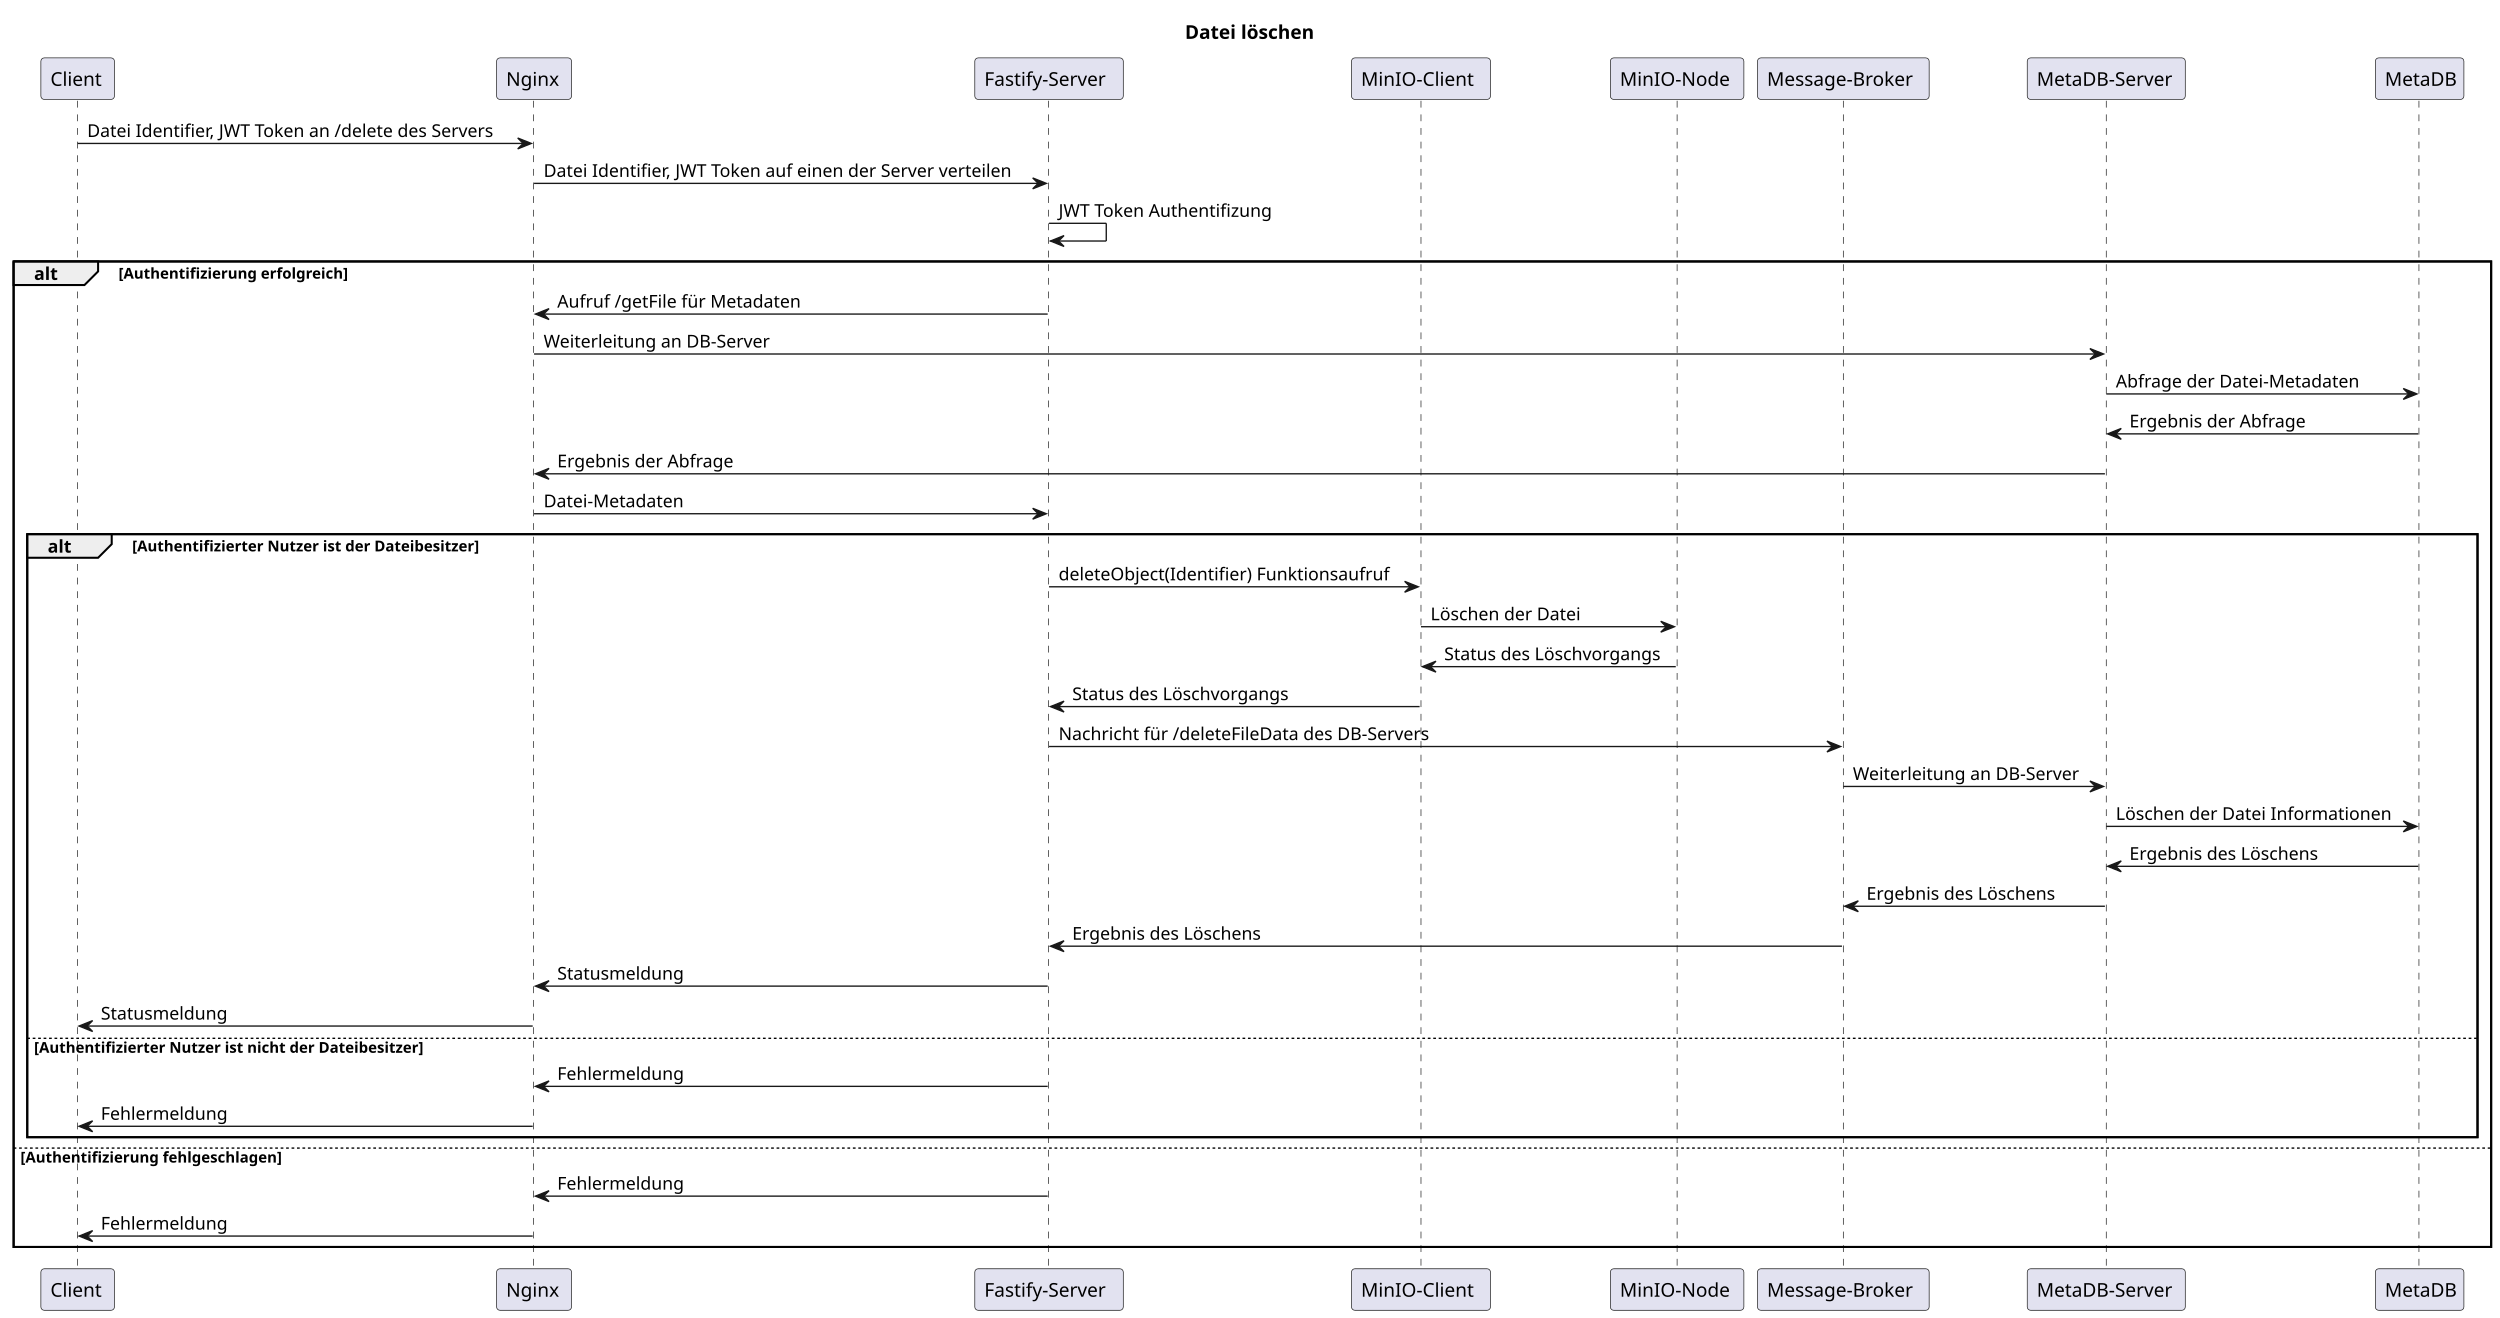
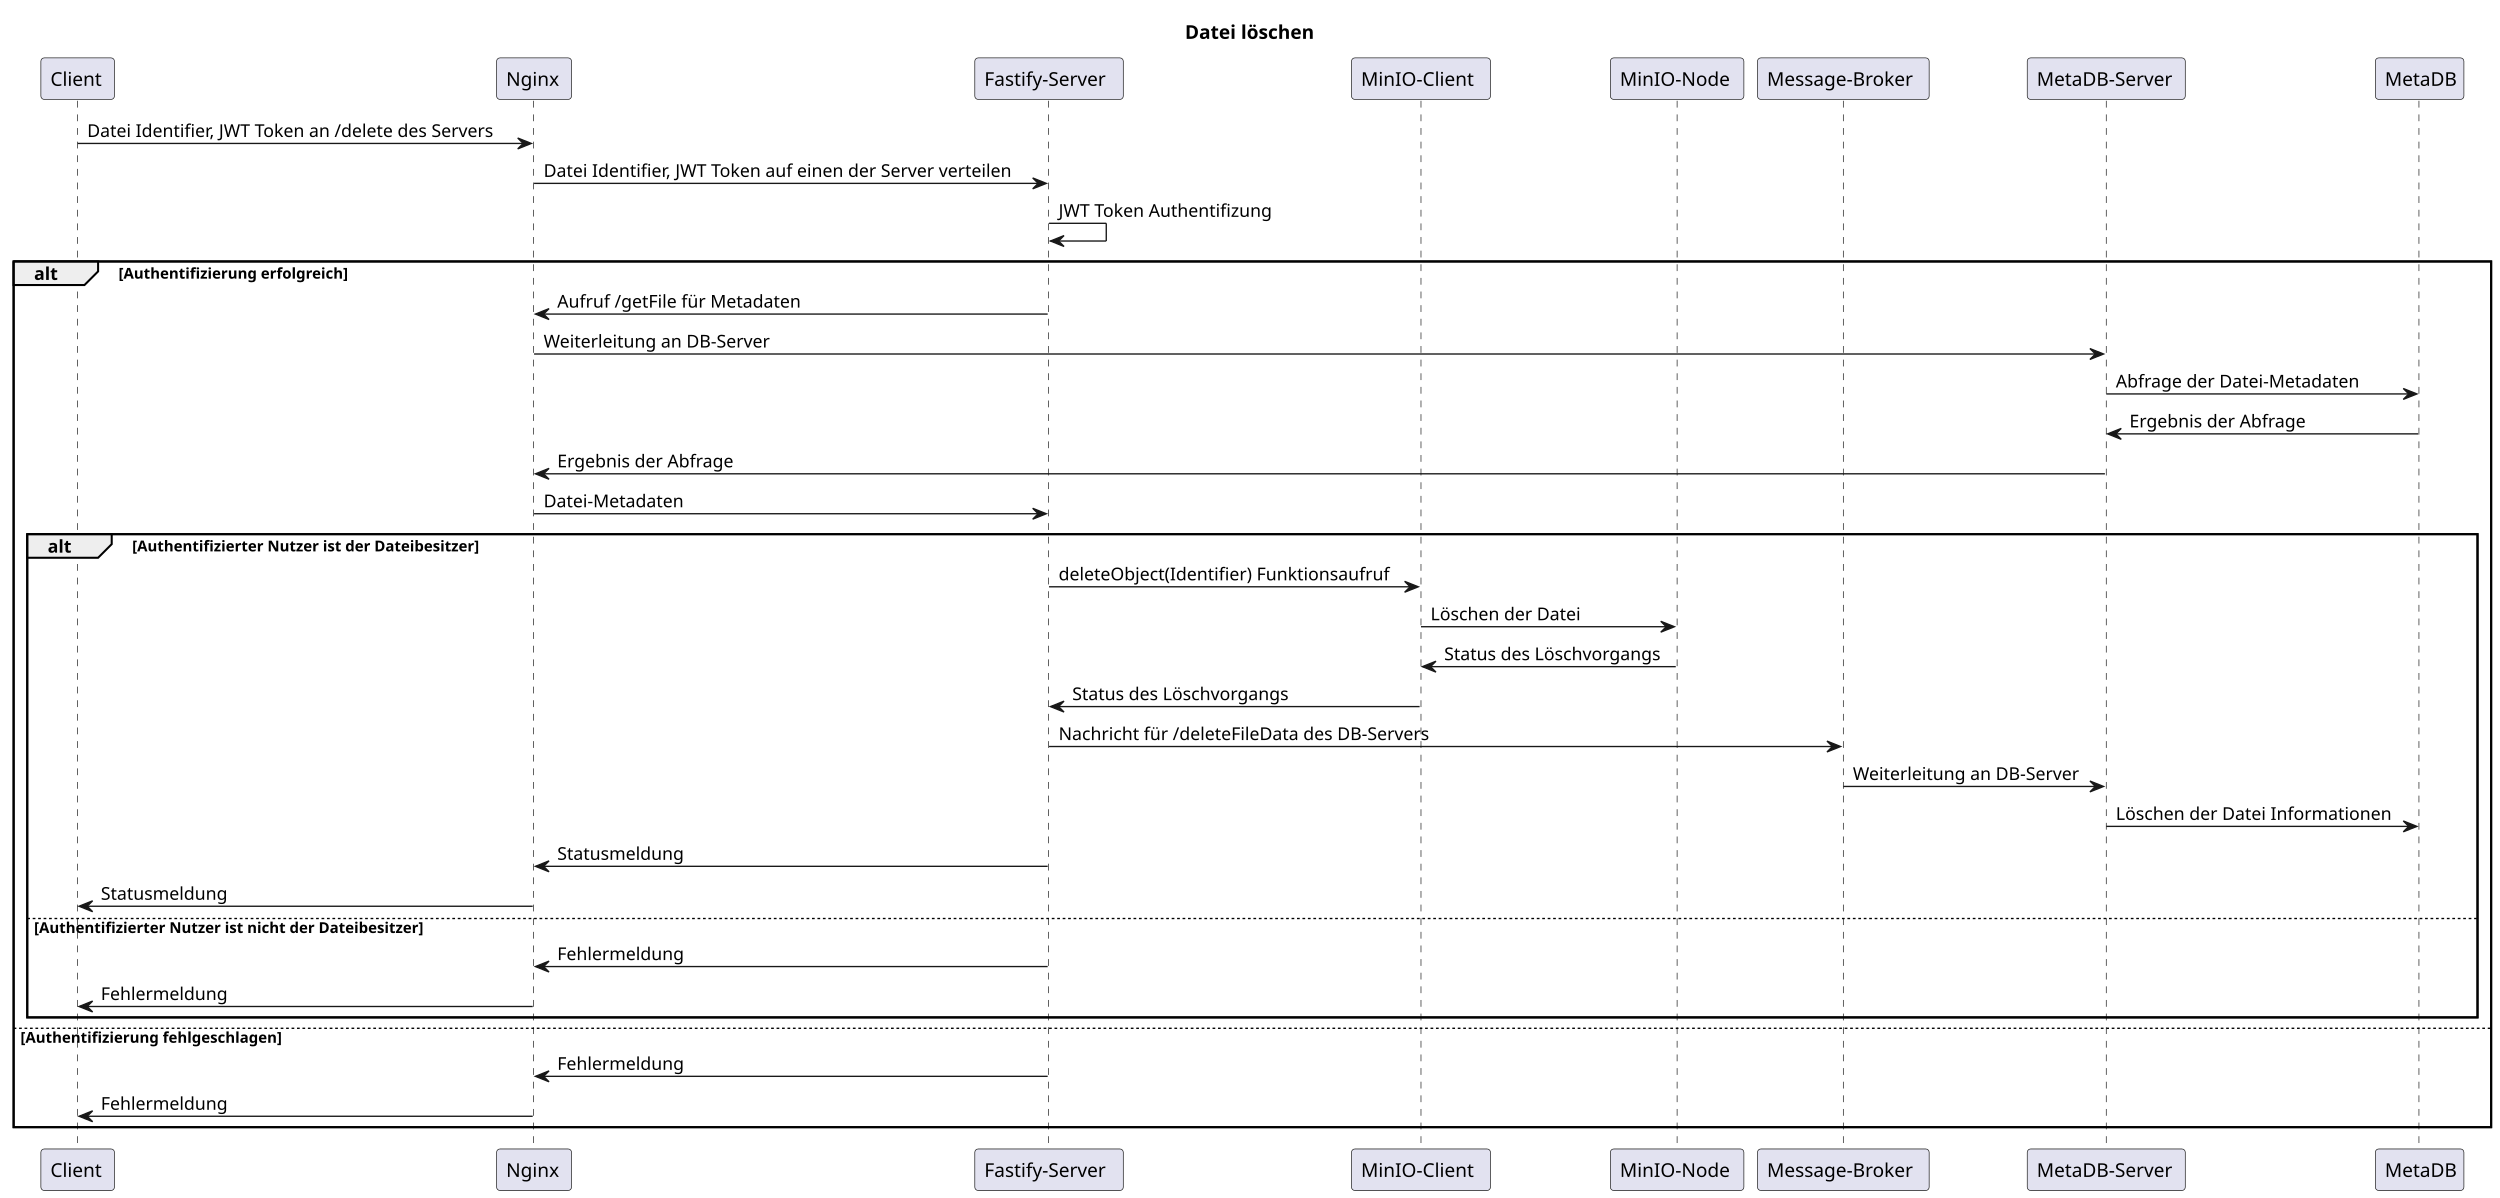
- <svg xmlns="http://www.w3.org/2000/svg" contentStyleType="text/css" height="967px" preserveAspectRatio="none" style="width:1835px;height:967px;background:#FFFFFF;" version="1.1" viewBox="0 0 1835 967" width="1835px" zoomAndPan="magnify">
+ <svg xmlns="http://www.w3.org/2000/svg" contentStyleType="text/css" height="879px" preserveAspectRatio="none" style="width:1835px;height:879px;background:#FFFFFF;" version="1.1" viewBox="0 0 1835 879" width="1835px" zoomAndPan="magnify">
  <defs />
  <g>
    <text fill="#000000" font-family="sans-serif" font-size="14" font-weight="bold" lengthAdjust="spacing" textLength="98" x="869.75" y="28.535">Datei löschen</text>
-     <rect fill="none" height="723.363" style="stroke:#000000;stroke-width:1.5;" width="1818.5" x="10" y="191.908" />
-     <rect fill="none" height="442.613" style="stroke:#000000;stroke-width:1.5;" width="1798.5" x="20" y="392.082" />
-     <line style="stroke:#181818;stroke-width:0.5;stroke-dasharray:5.0,5.0;" x1="57" x2="57" y1="73.977" y2="932.271" />
-     <line style="stroke:#181818;stroke-width:0.5;stroke-dasharray:5.0,5.0;" x1="391.5" x2="391.5" y1="73.977" y2="932.271" />
-     <line style="stroke:#181818;stroke-width:0.5;stroke-dasharray:5.0,5.0;" x1="769.5" x2="769.5" y1="73.977" y2="932.271" />
-     <line style="stroke:#181818;stroke-width:0.5;stroke-dasharray:5.0,5.0;" x1="1043" x2="1043" y1="73.977" y2="932.271" />
-     <line style="stroke:#181818;stroke-width:0.5;stroke-dasharray:5.0,5.0;" x1="1231" x2="1231" y1="73.977" y2="932.271" />
-     <line style="stroke:#181818;stroke-width:0.5;stroke-dasharray:5.0,5.0;" x1="1353" x2="1353" y1="73.977" y2="932.271" />
-     <line style="stroke:#181818;stroke-width:0.5;stroke-dasharray:5.0,5.0;" x1="1546" x2="1546" y1="73.977" y2="932.271" />
-     <line style="stroke:#181818;stroke-width:0.5;stroke-dasharray:5.0,5.0;" x1="1775.5" x2="1775.5" y1="73.977" y2="932.271" />
+     <rect fill="none" height="635.432" style="stroke:#000000;stroke-width:1.5;" width="1818.5" x="10" y="191.908" />
+     <rect fill="none" height="354.682" style="stroke:#000000;stroke-width:1.5;" width="1798.5" x="20" y="392.082" />
+     <line style="stroke:#181818;stroke-width:0.5;stroke-dasharray:5.0,5.0;" x1="57" x2="57" y1="73.977" y2="844.34" />
+     <line style="stroke:#181818;stroke-width:0.5;stroke-dasharray:5.0,5.0;" x1="391.5" x2="391.5" y1="73.977" y2="844.34" />
+     <line style="stroke:#181818;stroke-width:0.5;stroke-dasharray:5.0,5.0;" x1="769.5" x2="769.5" y1="73.977" y2="844.34" />
+     <line style="stroke:#181818;stroke-width:0.5;stroke-dasharray:5.0,5.0;" x1="1043" x2="1043" y1="73.977" y2="844.34" />
+     <line style="stroke:#181818;stroke-width:0.5;stroke-dasharray:5.0,5.0;" x1="1231" x2="1231" y1="73.977" y2="844.34" />
+     <line style="stroke:#181818;stroke-width:0.5;stroke-dasharray:5.0,5.0;" x1="1353" x2="1353" y1="73.977" y2="844.34" />
+     <line style="stroke:#181818;stroke-width:0.5;stroke-dasharray:5.0,5.0;" x1="1546" x2="1546" y1="73.977" y2="844.34" />
+     <line style="stroke:#181818;stroke-width:0.5;stroke-dasharray:5.0,5.0;" x1="1775.5" x2="1775.5" y1="73.977" y2="844.34" />
    <rect fill="#E2E2F0" height="30.488" rx="2.5" ry="2.5" style="stroke:#181818;stroke-width:0.5;" width="54" x="30" y="42.488" />
    <text fill="#000000" font-family="sans-serif" font-size="14" lengthAdjust="spacing" textLength="40" x="37" y="63.023">Client</text>
-     <rect fill="#E2E2F0" height="30.488" rx="2.5" ry="2.5" style="stroke:#181818;stroke-width:0.5;" width="54" x="30" y="931.271" />
-     <text fill="#000000" font-family="sans-serif" font-size="14" lengthAdjust="spacing" textLength="40" x="37" y="951.807">Client</text>
+     <rect fill="#E2E2F0" height="30.488" rx="2.5" ry="2.5" style="stroke:#181818;stroke-width:0.5;" width="54" x="30" y="843.34" />
+     <text fill="#000000" font-family="sans-serif" font-size="14" lengthAdjust="spacing" textLength="40" x="37" y="863.875">Client</text>
    <rect fill="#E2E2F0" height="30.488" rx="2.5" ry="2.5" style="stroke:#181818;stroke-width:0.5;" width="55" x="364.5" y="42.488" />
    <text fill="#000000" font-family="sans-serif" font-size="14" lengthAdjust="spacing" textLength="41" x="371.5" y="63.023">Nginx</text>
-     <rect fill="#E2E2F0" height="30.488" rx="2.5" ry="2.5" style="stroke:#181818;stroke-width:0.5;" width="55" x="364.5" y="931.271" />
-     <text fill="#000000" font-family="sans-serif" font-size="14" lengthAdjust="spacing" textLength="41" x="371.5" y="951.807">Nginx</text>
+     <rect fill="#E2E2F0" height="30.488" rx="2.5" ry="2.5" style="stroke:#181818;stroke-width:0.5;" width="55" x="364.5" y="843.34" />
+     <text fill="#000000" font-family="sans-serif" font-size="14" lengthAdjust="spacing" textLength="41" x="371.5" y="863.875">Nginx</text>
    <rect fill="#E2E2F0" height="30.488" rx="2.5" ry="2.5" style="stroke:#181818;stroke-width:0.5;" width="109" x="715.5" y="42.488" />
    <text fill="#000000" font-family="sans-serif" font-size="14" lengthAdjust="spacing" textLength="95" x="722.5" y="63.023">Fastify-Server</text>
-     <rect fill="#E2E2F0" height="30.488" rx="2.5" ry="2.5" style="stroke:#181818;stroke-width:0.5;" width="109" x="715.5" y="931.271" />
-     <text fill="#000000" font-family="sans-serif" font-size="14" lengthAdjust="spacing" textLength="95" x="722.5" y="951.807">Fastify-Server</text>
+     <rect fill="#E2E2F0" height="30.488" rx="2.5" ry="2.5" style="stroke:#181818;stroke-width:0.5;" width="109" x="715.5" y="843.34" />
+     <text fill="#000000" font-family="sans-serif" font-size="14" lengthAdjust="spacing" textLength="95" x="722.5" y="863.875">Fastify-Server</text>
    <rect fill="#E2E2F0" height="30.488" rx="2.5" ry="2.5" style="stroke:#181818;stroke-width:0.5;" width="102" x="992" y="42.488" />
    <text fill="#000000" font-family="sans-serif" font-size="14" lengthAdjust="spacing" textLength="88" x="999" y="63.023">MinIO-Client</text>
-     <rect fill="#E2E2F0" height="30.488" rx="2.5" ry="2.5" style="stroke:#181818;stroke-width:0.5;" width="102" x="992" y="931.271" />
-     <text fill="#000000" font-family="sans-serif" font-size="14" lengthAdjust="spacing" textLength="88" x="999" y="951.807">MinIO-Client</text>
+     <rect fill="#E2E2F0" height="30.488" rx="2.5" ry="2.5" style="stroke:#181818;stroke-width:0.5;" width="102" x="992" y="843.34" />
+     <text fill="#000000" font-family="sans-serif" font-size="14" lengthAdjust="spacing" textLength="88" x="999" y="863.875">MinIO-Client</text>
    <rect fill="#E2E2F0" height="30.488" rx="2.5" ry="2.5" style="stroke:#181818;stroke-width:0.5;" width="98" x="1182" y="42.488" />
    <text fill="#000000" font-family="sans-serif" font-size="14" lengthAdjust="spacing" textLength="84" x="1189" y="63.023">MinIO-Node</text>
-     <rect fill="#E2E2F0" height="30.488" rx="2.5" ry="2.5" style="stroke:#181818;stroke-width:0.5;" width="98" x="1182" y="931.271" />
-     <text fill="#000000" font-family="sans-serif" font-size="14" lengthAdjust="spacing" textLength="84" x="1189" y="951.807">MinIO-Node</text>
+     <rect fill="#E2E2F0" height="30.488" rx="2.5" ry="2.5" style="stroke:#181818;stroke-width:0.5;" width="98" x="1182" y="843.34" />
+     <text fill="#000000" font-family="sans-serif" font-size="14" lengthAdjust="spacing" textLength="84" x="1189" y="863.875">MinIO-Node</text>
    <rect fill="#E2E2F0" height="30.488" rx="2.5" ry="2.5" style="stroke:#181818;stroke-width:0.5;" width="126" x="1290" y="42.488" />
    <text fill="#000000" font-family="sans-serif" font-size="14" lengthAdjust="spacing" textLength="112" x="1297" y="63.023">Message-Broker</text>
-     <rect fill="#E2E2F0" height="30.488" rx="2.5" ry="2.5" style="stroke:#181818;stroke-width:0.5;" width="126" x="1290" y="931.271" />
-     <text fill="#000000" font-family="sans-serif" font-size="14" lengthAdjust="spacing" textLength="112" x="1297" y="951.807">Message-Broker</text>
+     <rect fill="#E2E2F0" height="30.488" rx="2.5" ry="2.5" style="stroke:#181818;stroke-width:0.5;" width="126" x="1290" y="843.34" />
+     <text fill="#000000" font-family="sans-serif" font-size="14" lengthAdjust="spacing" textLength="112" x="1297" y="863.875">Message-Broker</text>
    <rect fill="#E2E2F0" height="30.488" rx="2.5" ry="2.5" style="stroke:#181818;stroke-width:0.5;" width="116" x="1488" y="42.488" />
    <text fill="#000000" font-family="sans-serif" font-size="14" lengthAdjust="spacing" textLength="102" x="1495" y="63.023">MetaDB-Server</text>
-     <rect fill="#E2E2F0" height="30.488" rx="2.5" ry="2.5" style="stroke:#181818;stroke-width:0.5;" width="116" x="1488" y="931.271" />
-     <text fill="#000000" font-family="sans-serif" font-size="14" lengthAdjust="spacing" textLength="102" x="1495" y="951.807">MetaDB-Server</text>
+     <rect fill="#E2E2F0" height="30.488" rx="2.5" ry="2.5" style="stroke:#181818;stroke-width:0.5;" width="116" x="1488" y="843.34" />
+     <text fill="#000000" font-family="sans-serif" font-size="14" lengthAdjust="spacing" textLength="102" x="1495" y="863.875">MetaDB-Server</text>
    <rect fill="#E2E2F0" height="30.488" rx="2.5" ry="2.5" style="stroke:#181818;stroke-width:0.5;" width="65" x="1743.5" y="42.488" />
    <text fill="#000000" font-family="sans-serif" font-size="14" lengthAdjust="spacing" textLength="51" x="1750.5" y="63.023">MetaDB</text>
-     <rect fill="#E2E2F0" height="30.488" rx="2.5" ry="2.5" style="stroke:#181818;stroke-width:0.5;" width="65" x="1743.5" y="931.271" />
-     <text fill="#000000" font-family="sans-serif" font-size="14" lengthAdjust="spacing" textLength="51" x="1750.5" y="951.807">MetaDB</text>
+     <rect fill="#E2E2F0" height="30.488" rx="2.5" ry="2.5" style="stroke:#181818;stroke-width:0.5;" width="65" x="1743.5" y="843.34" />
+     <text fill="#000000" font-family="sans-serif" font-size="14" lengthAdjust="spacing" textLength="51" x="1750.5" y="863.875">MetaDB</text>
    <polygon fill="#181818" points="380,101.287,390,105.287,380,109.287,384,105.287" style="stroke:#181818;stroke-width:1.0;" />
    <line style="stroke:#181818;stroke-width:1.0;" x1="57" x2="386" y1="105.287" y2="105.287" />
    <text fill="#000000" font-family="sans-serif" font-size="13" lengthAdjust="spacing" textLength="311" x="64" y="100.545">Datei Identifier, JWT Token an /delete des Servers</text>
    <polygon fill="#181818" points="758,130.598,768,134.598,758,138.598,762,134.598" style="stroke:#181818;stroke-width:1.0;" />
    <line style="stroke:#181818;stroke-width:1.0;" x1="392" x2="764" y1="134.598" y2="134.598" />
    <text fill="#000000" font-family="sans-serif" font-size="13" lengthAdjust="spacing" textLength="354" x="399" y="129.856">Datei Identifier, JWT Token auf einen der Server verteilen</text>
    <line style="stroke:#181818;stroke-width:1.0;" x1="770" x2="812" y1="163.908" y2="163.908" />
    <line style="stroke:#181818;stroke-width:1.0;" x1="812" x2="812" y1="163.908" y2="176.908" />
    <line style="stroke:#181818;stroke-width:1.0;" x1="771" x2="812" y1="176.908" y2="176.908" />
    <polygon fill="#181818" points="781,172.908,771,176.908,781,180.908,777,176.908" style="stroke:#181818;stroke-width:1.0;" />
    <text fill="#000000" font-family="sans-serif" font-size="13" lengthAdjust="spacing" textLength="164" x="777" y="159.166">JWT Token Authentifizung</text>
    <path d="M10,191.908 L72,191.908 L72,199.219 L62,209.219 L10,209.219 L10,191.908 " fill="#EEEEEE" style="stroke:#000000;stroke-width:1.5;" />
-     <rect fill="none" height="723.363" style="stroke:#000000;stroke-width:1.5;" width="1818.5" x="10" y="191.908" />
+     <rect fill="none" height="635.432" style="stroke:#000000;stroke-width:1.5;" width="1818.5" x="10" y="191.908" />
    <text fill="#000000" font-family="sans-serif" font-size="13" font-weight="bold" lengthAdjust="spacing" textLength="17" x="25" y="205.477">alt</text>
    <text fill="#000000" font-family="sans-serif" font-size="11" font-weight="bold" lengthAdjust="spacing" textLength="172" x="87" y="204.543">[Authentifizierung erfolgreich]</text>
    <polygon fill="#181818" points="403,226.529,393,230.529,403,234.529,399,230.529" style="stroke:#181818;stroke-width:1.0;" />
    <line style="stroke:#181818;stroke-width:1.0;" x1="397" x2="769" y1="230.529" y2="230.529" />
    <text fill="#000000" font-family="sans-serif" font-size="13" lengthAdjust="spacing" textLength="184" x="409" y="225.787">Aufruf /getFile für Metadaten</text>
    <polygon fill="#181818" points="1534,255.84,1544,259.84,1534,263.84,1538,259.84" style="stroke:#181818;stroke-width:1.0;" />
    <line style="stroke:#181818;stroke-width:1.0;" x1="392" x2="1540" y1="259.84" y2="259.84" />
    <text fill="#000000" font-family="sans-serif" font-size="13" lengthAdjust="spacing" textLength="169" x="399" y="255.098">Weiterleitung an DB-Server</text>
    <polygon fill="#181818" points="1764,285.15,1774,289.15,1764,293.15,1768,289.15" style="stroke:#181818;stroke-width:1.0;" />
    <line style="stroke:#181818;stroke-width:1.0;" x1="1546" x2="1770" y1="289.15" y2="289.15" />
    <text fill="#000000" font-family="sans-serif" font-size="13" lengthAdjust="spacing" textLength="183" x="1553" y="284.408">Abfrage der Datei-Metadaten</text>
    <polygon fill="#181818" points="1557,314.461,1547,318.461,1557,322.461,1553,318.461" style="stroke:#181818;stroke-width:1.0;" />
    <line style="stroke:#181818;stroke-width:1.0;" x1="1551" x2="1775" y1="318.461" y2="318.461" />
    <text fill="#000000" font-family="sans-serif" font-size="13" lengthAdjust="spacing" textLength="131" x="1563" y="313.719">Ergebnis der Abfrage</text>
    <polygon fill="#181818" points="403,343.772,393,347.772,403,351.772,399,347.772" style="stroke:#181818;stroke-width:1.0;" />
    <line style="stroke:#181818;stroke-width:1.0;" x1="397" x2="1545" y1="347.772" y2="347.772" />
    <text fill="#000000" font-family="sans-serif" font-size="13" lengthAdjust="spacing" textLength="131" x="409" y="343.029">Ergebnis der Abfrage</text>
    <polygon fill="#181818" points="758,373.082,768,377.082,758,381.082,762,377.082" style="stroke:#181818;stroke-width:1.0;" />
    <line style="stroke:#181818;stroke-width:1.0;" x1="392" x2="764" y1="377.082" y2="377.082" />
    <text fill="#000000" font-family="sans-serif" font-size="13" lengthAdjust="spacing" textLength="106" x="399" y="372.34">Datei-Metadaten</text>
    <path d="M20,392.082 L82,392.082 L82,399.393 L72,409.393 L20,409.393 L20,392.082 " fill="#EEEEEE" style="stroke:#000000;stroke-width:1.5;" />
-     <rect fill="none" height="442.613" style="stroke:#000000;stroke-width:1.5;" width="1798.5" x="20" y="392.082" />
+     <rect fill="none" height="354.682" style="stroke:#000000;stroke-width:1.5;" width="1798.5" x="20" y="392.082" />
    <text fill="#000000" font-family="sans-serif" font-size="13" font-weight="bold" lengthAdjust="spacing" textLength="17" x="35" y="405.65">alt</text>
    <text fill="#000000" font-family="sans-serif" font-size="11" font-weight="bold" lengthAdjust="spacing" textLength="257" x="97" y="404.717">[Authentifizierter Nutzer ist der Dateibesitzer]</text>
    <polygon fill="#181818" points="1031,426.703,1041,430.703,1031,434.703,1035,430.703" style="stroke:#181818;stroke-width:1.0;" />
    <line style="stroke:#181818;stroke-width:1.0;" x1="770" x2="1037" y1="430.703" y2="430.703" />
    <text fill="#000000" font-family="sans-serif" font-size="13" lengthAdjust="spacing" textLength="249" x="777" y="425.961">deleteObject(Identifier) Funktionsaufruf</text>
    <polygon fill="#181818" points="1219,456.014,1229,460.014,1219,464.014,1223,460.014" style="stroke:#181818;stroke-width:1.0;" />
    <line style="stroke:#181818;stroke-width:1.0;" x1="1043" x2="1225" y1="460.014" y2="460.014" />
    <text fill="#000000" font-family="sans-serif" font-size="13" lengthAdjust="spacing" textLength="113" x="1050" y="455.272">Löschen der Datei</text>
    <polygon fill="#181818" points="1054,485.324,1044,489.324,1054,493.324,1050,489.324" style="stroke:#181818;stroke-width:1.0;" />
    <line style="stroke:#181818;stroke-width:1.0;" x1="1048" x2="1230" y1="489.324" y2="489.324" />
    <text fill="#000000" font-family="sans-serif" font-size="13" lengthAdjust="spacing" textLength="164" x="1060" y="484.582">Status des Löschvorgangs</text>
    <polygon fill="#181818" points="781,514.635,771,518.635,781,522.635,777,518.635" style="stroke:#181818;stroke-width:1.0;" />
    <line style="stroke:#181818;stroke-width:1.0;" x1="775" x2="1042" y1="518.635" y2="518.635" />
    <text fill="#000000" font-family="sans-serif" font-size="13" lengthAdjust="spacing" textLength="164" x="787" y="513.893">Status des Löschvorgangs</text>
    <polygon fill="#181818" points="1341,543.945,1351,547.945,1341,551.945,1345,547.945" style="stroke:#181818;stroke-width:1.0;" />
    <line style="stroke:#181818;stroke-width:1.0;" x1="770" x2="1347" y1="547.945" y2="547.945" />
    <text fill="#000000" font-family="sans-serif" font-size="13" lengthAdjust="spacing" textLength="283" x="777" y="543.203">Nachricht für /deleteFileData des DB-Servers</text>
    <polygon fill="#181818" points="1534,573.256,1544,577.256,1534,581.256,1538,577.256" style="stroke:#181818;stroke-width:1.0;" />
    <line style="stroke:#181818;stroke-width:1.0;" x1="1353" x2="1540" y1="577.256" y2="577.256" />
    <text fill="#000000" font-family="sans-serif" font-size="13" lengthAdjust="spacing" textLength="169" x="1360" y="572.514">Weiterleitung an DB-Server</text>
    <polygon fill="#181818" points="1764,602.566,1774,606.566,1764,610.566,1768,606.566" style="stroke:#181818;stroke-width:1.0;" />
    <line style="stroke:#181818;stroke-width:1.0;" x1="1546" x2="1770" y1="606.566" y2="606.566" />
    <text fill="#000000" font-family="sans-serif" font-size="13" lengthAdjust="spacing" textLength="206" x="1553" y="601.824">Löschen der Datei Informationen</text>
-     <polygon fill="#181818" points="1557,631.877,1547,635.877,1557,639.877,1553,635.877" style="stroke:#181818;stroke-width:1.0;" />
-     <line style="stroke:#181818;stroke-width:1.0;" x1="1551" x2="1775" y1="635.877" y2="635.877" />
-     <text fill="#000000" font-family="sans-serif" font-size="13" lengthAdjust="spacing" textLength="143" x="1563" y="631.135">Ergebnis des Löschens</text>
-     <polygon fill="#181818" points="1364,661.188,1354,665.188,1364,669.188,1360,665.188" style="stroke:#181818;stroke-width:1.0;" />
-     <line style="stroke:#181818;stroke-width:1.0;" x1="1358" x2="1545" y1="665.188" y2="665.188" />
-     <text fill="#000000" font-family="sans-serif" font-size="13" lengthAdjust="spacing" textLength="143" x="1370" y="660.445">Ergebnis des Löschens</text>
-     <polygon fill="#181818" points="781,690.498,771,694.498,781,698.498,777,694.498" style="stroke:#181818;stroke-width:1.0;" />
-     <line style="stroke:#181818;stroke-width:1.0;" x1="775" x2="1352" y1="694.498" y2="694.498" />
-     <text fill="#000000" font-family="sans-serif" font-size="13" lengthAdjust="spacing" textLength="143" x="787" y="689.756">Ergebnis des Löschens</text>
-     <polygon fill="#181818" points="403,719.809,393,723.809,403,727.809,399,723.809" style="stroke:#181818;stroke-width:1.0;" />
-     <line style="stroke:#181818;stroke-width:1.0;" x1="397" x2="769" y1="723.809" y2="723.809" />
-     <text fill="#000000" font-family="sans-serif" font-size="13" lengthAdjust="spacing" textLength="94" x="409" y="719.066">Statusmeldung</text>
-     <polygon fill="#181818" points="68,749.119,58,753.119,68,757.119,64,753.119" style="stroke:#181818;stroke-width:1.0;" />
-     <line style="stroke:#181818;stroke-width:1.0;" x1="62" x2="391" y1="753.119" y2="753.119" />
-     <text fill="#000000" font-family="sans-serif" font-size="13" lengthAdjust="spacing" textLength="94" x="74" y="748.377">Statusmeldung</text>
-     <line style="stroke:#000000;stroke-width:1.0;stroke-dasharray:2.0,2.0;" x1="20" x2="1818.5" y1="762.119" y2="762.119" />
-     <text fill="#000000" font-family="sans-serif" font-size="11" font-weight="bold" lengthAdjust="spacing" textLength="289" x="25" y="772.754">[Authentifizierter Nutzer ist nicht der Dateibesitzer]</text>
-     <polygon fill="#181818" points="403,793.385,393,797.385,403,801.385,399,797.385" style="stroke:#181818;stroke-width:1.0;" />
-     <line style="stroke:#181818;stroke-width:1.0;" x1="397" x2="769" y1="797.385" y2="797.385" />
-     <text fill="#000000" font-family="sans-serif" font-size="13" lengthAdjust="spacing" textLength="93" x="409" y="792.643">Fehlermeldung</text>
-     <polygon fill="#181818" points="68,822.695,58,826.695,68,830.695,64,826.695" style="stroke:#181818;stroke-width:1.0;" />
-     <line style="stroke:#181818;stroke-width:1.0;" x1="62" x2="391" y1="826.695" y2="826.695" />
-     <text fill="#000000" font-family="sans-serif" font-size="13" lengthAdjust="spacing" textLength="93" x="74" y="821.953">Fehlermeldung</text>
-     <line style="stroke:#000000;stroke-width:1.0;stroke-dasharray:2.0,2.0;" x1="10" x2="1828.5" y1="842.695" y2="842.695" />
-     <text fill="#000000" font-family="sans-serif" font-size="11" font-weight="bold" lengthAdjust="spacing" textLength="194" x="15" y="853.33">[Authentifizierung fehlgeschlagen]</text>
-     <polygon fill="#181818" points="403,873.961,393,877.961,403,881.961,399,877.961" style="stroke:#181818;stroke-width:1.0;" />
-     <line style="stroke:#181818;stroke-width:1.0;" x1="397" x2="769" y1="877.961" y2="877.961" />
-     <text fill="#000000" font-family="sans-serif" font-size="13" lengthAdjust="spacing" textLength="93" x="409" y="873.219">Fehlermeldung</text>
-     <polygon fill="#181818" points="68,903.271,58,907.271,68,911.271,64,907.271" style="stroke:#181818;stroke-width:1.0;" />
-     <line style="stroke:#181818;stroke-width:1.0;" x1="62" x2="391" y1="907.271" y2="907.271" />
-     <text fill="#000000" font-family="sans-serif" font-size="13" lengthAdjust="spacing" textLength="93" x="74" y="902.529">Fehlermeldung</text>
+     <polygon fill="#181818" points="403,631.877,393,635.877,403,639.877,399,635.877" style="stroke:#181818;stroke-width:1.0;" />
+     <line style="stroke:#181818;stroke-width:1.0;" x1="397" x2="769" y1="635.877" y2="635.877" />
+     <text fill="#000000" font-family="sans-serif" font-size="13" lengthAdjust="spacing" textLength="94" x="409" y="631.135">Statusmeldung</text>
+     <polygon fill="#181818" points="68,661.188,58,665.188,68,669.188,64,665.188" style="stroke:#181818;stroke-width:1.0;" />
+     <line style="stroke:#181818;stroke-width:1.0;" x1="62" x2="391" y1="665.188" y2="665.188" />
+     <text fill="#000000" font-family="sans-serif" font-size="13" lengthAdjust="spacing" textLength="94" x="74" y="660.445">Statusmeldung</text>
+     <line style="stroke:#000000;stroke-width:1.0;stroke-dasharray:2.0,2.0;" x1="20" x2="1818.5" y1="674.188" y2="674.188" />
+     <text fill="#000000" font-family="sans-serif" font-size="11" font-weight="bold" lengthAdjust="spacing" textLength="289" x="25" y="684.822">[Authentifizierter Nutzer ist nicht der Dateibesitzer]</text>
+     <polygon fill="#181818" points="403,705.453,393,709.453,403,713.453,399,709.453" style="stroke:#181818;stroke-width:1.0;" />
+     <line style="stroke:#181818;stroke-width:1.0;" x1="397" x2="769" y1="709.453" y2="709.453" />
+     <text fill="#000000" font-family="sans-serif" font-size="13" lengthAdjust="spacing" textLength="93" x="409" y="704.711">Fehlermeldung</text>
+     <polygon fill="#181818" points="68,734.764,58,738.764,68,742.764,64,738.764" style="stroke:#181818;stroke-width:1.0;" />
+     <line style="stroke:#181818;stroke-width:1.0;" x1="62" x2="391" y1="738.764" y2="738.764" />
+     <text fill="#000000" font-family="sans-serif" font-size="13" lengthAdjust="spacing" textLength="93" x="74" y="734.021">Fehlermeldung</text>
+     <line style="stroke:#000000;stroke-width:1.0;stroke-dasharray:2.0,2.0;" x1="10" x2="1828.5" y1="754.764" y2="754.764" />
+     <text fill="#000000" font-family="sans-serif" font-size="11" font-weight="bold" lengthAdjust="spacing" textLength="194" x="15" y="765.398">[Authentifizierung fehlgeschlagen]</text>
+     <polygon fill="#181818" points="403,786.029,393,790.029,403,794.029,399,790.029" style="stroke:#181818;stroke-width:1.0;" />
+     <line style="stroke:#181818;stroke-width:1.0;" x1="397" x2="769" y1="790.029" y2="790.029" />
+     <text fill="#000000" font-family="sans-serif" font-size="13" lengthAdjust="spacing" textLength="93" x="409" y="785.287">Fehlermeldung</text>
+     <polygon fill="#181818" points="68,815.34,58,819.34,68,823.34,64,819.34" style="stroke:#181818;stroke-width:1.0;" />
+     <line style="stroke:#181818;stroke-width:1.0;" x1="62" x2="391" y1="819.34" y2="819.34" />
+     <text fill="#000000" font-family="sans-serif" font-size="13" lengthAdjust="spacing" textLength="93" x="74" y="814.598">Fehlermeldung</text>
  </g>
</svg>
